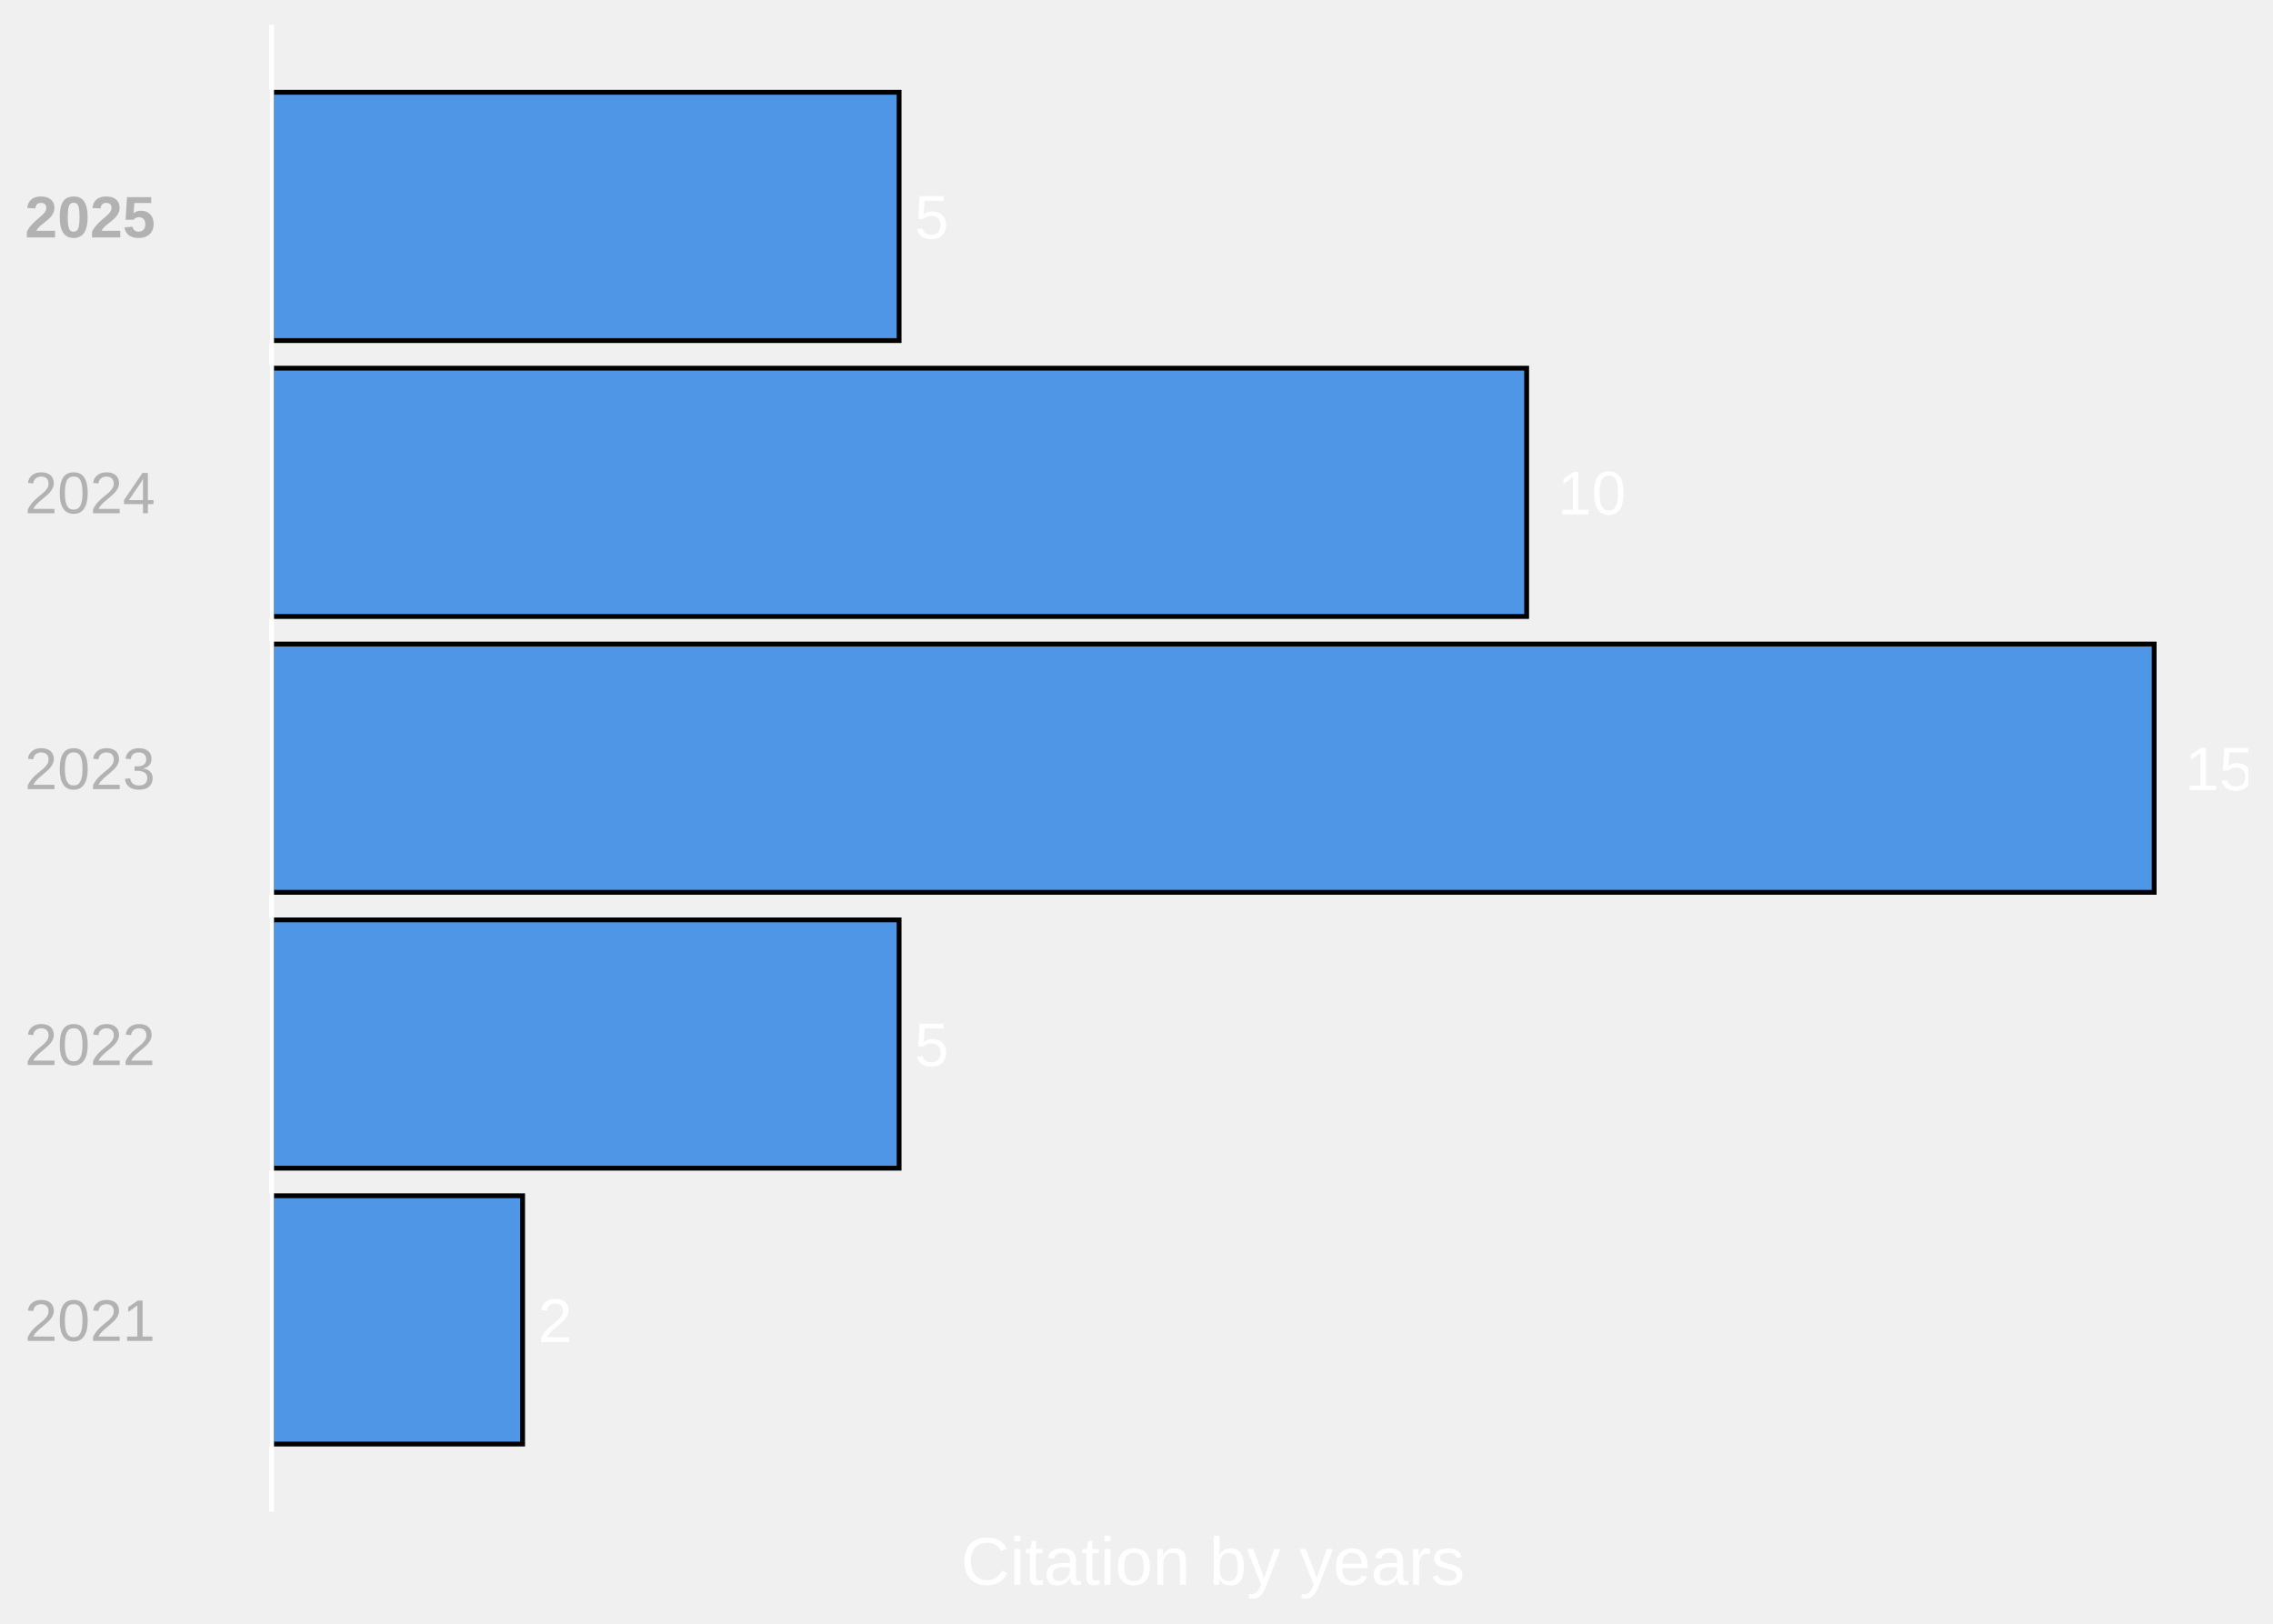
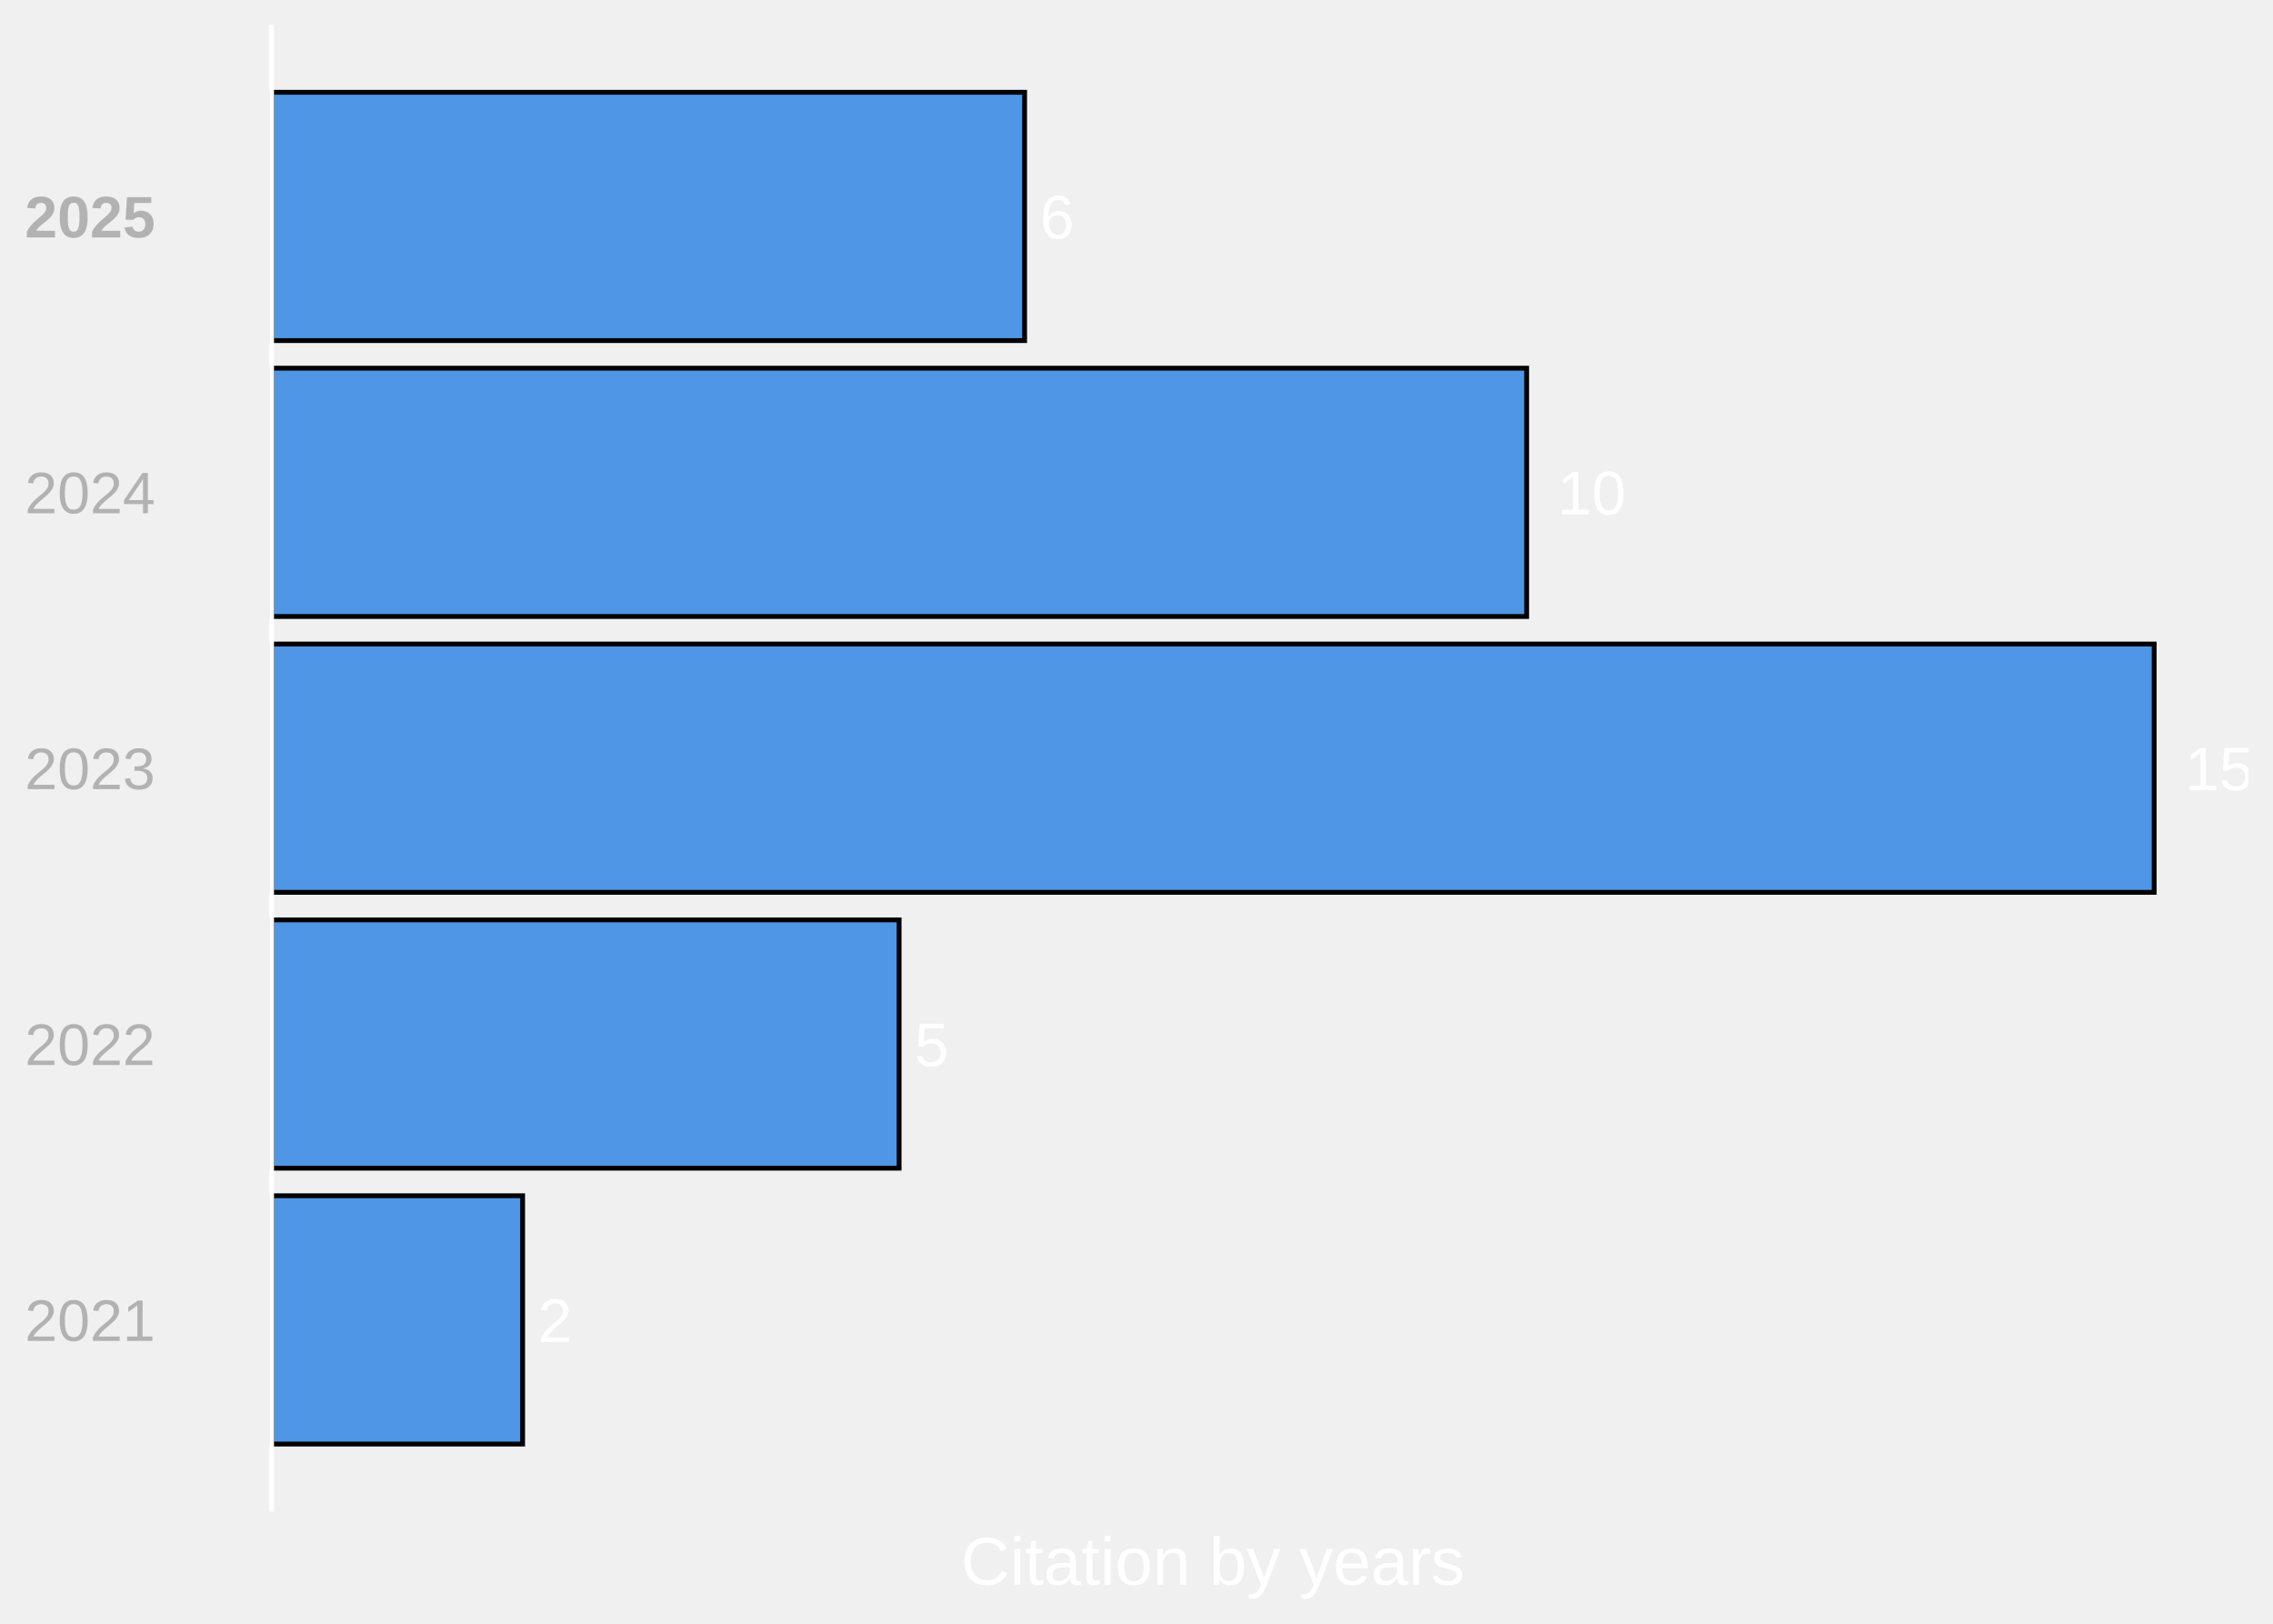
<svg xmlns="http://www.w3.org/2000/svg" width="504.00pt" height="360.00pt" viewBox="0 0 504.00 360.00">
  <g class="svglite">
    <defs>
      <style type="text/css">
    .svglite line, .svglite polyline, .svglite polygon, .svglite path, .svglite rect, .svglite circle {
      fill: none;
      stroke: #000000;
      stroke-linecap: round;
      stroke-linejoin: round;
      stroke-miterlimit: 10.00;
    }
    .svglite text {
      white-space: pre;
    }
    .svglite g.glyphgroup path {
      fill: inherit;
      stroke: none;
    }
  </style>
    </defs>
    <rect width="100%" height="100%" style="stroke: none; fill: none;" />
    <defs>
      <clipPath id="cpMC4wMHw1MDQuMDB8MC4wMHwzNjAuMDA=">
        <rect x="0.00" y="0.00" width="504.00" height="360.00" />
      </clipPath>
    </defs>
    <g clip-path="url(#cpMC4wMHw1MDQuMDB8MC4wMHwzNjAuMDA=)">
</g>
    <defs>
      <clipPath id="cpMzkuMzV8NDk4LjUyfDUuNDh8MzM1LjE0">
        <rect x="39.35" y="5.48" width="459.17" height="329.66" />
      </clipPath>
    </defs>
    <g clip-path="url(#cpMzkuMzV8NDk4LjUyfDUuNDh8MzM1LjE0)">
      <rect x="60.22" y="265.11" width="55.66" height="55.05" style="stroke-width: 1.07; stroke-linecap: butt; stroke-linejoin: miter; fill: #2780E3; fill-opacity: 0.80;" />
      <rect x="60.22" y="203.95" width="139.14" height="55.05" style="stroke-width: 1.07; stroke-linecap: butt; stroke-linejoin: miter; fill: #2780E3; fill-opacity: 0.80;" />
      <rect x="60.22" y="142.79" width="417.43" height="55.05" style="stroke-width: 1.07; stroke-linecap: butt; stroke-linejoin: miter; fill: #2780E3; fill-opacity: 0.80;" />
      <rect x="60.22" y="81.63" width="278.29" height="55.05" style="stroke-width: 1.07; stroke-linecap: butt; stroke-linejoin: miter; fill: #2780E3; fill-opacity: 0.80;" />
-       <rect x="60.22" y="20.46" width="139.14" height="55.05" style="stroke-width: 1.07; stroke-linecap: butt; stroke-linejoin: miter; fill: #2780E3; fill-opacity: 0.80;" />
+       <rect x="60.22" y="20.46" width="166.97" height="55.05" style="stroke-width: 1.07; stroke-linecap: butt; stroke-linejoin: miter; fill: #2780E3; fill-opacity: 0.80;" />
      <text x="119.29" y="297.52" style="font-size: 13.66px;fill: #FFFFFF; font-family: &quot;Arial&quot;;" textLength="7.59px" lengthAdjust="spacingAndGlyphs">2</text>
      <text x="202.78" y="236.36" style="font-size: 13.66px;fill: #FFFFFF; font-family: &quot;Arial&quot;;" textLength="7.59px" lengthAdjust="spacingAndGlyphs">5</text>
      <text x="484.48" y="175.20" style="font-size: 13.66px;fill: #FFFFFF; font-family: &quot;Arial&quot;;" textLength="15.19px" lengthAdjust="spacingAndGlyphs">15</text>
      <text x="345.34" y="114.04" style="font-size: 13.66px;fill: #FFFFFF; font-family: &quot;Arial&quot;;" textLength="15.19px" lengthAdjust="spacingAndGlyphs">10</text>
-       <text x="202.78" y="52.88" style="font-size: 13.66px;fill: #FFFFFF; font-family: &quot;Arial&quot;;" textLength="7.59px" lengthAdjust="spacingAndGlyphs">5</text>
+       <text x="230.61" y="52.88" style="font-size: 13.66px;fill: #FFFFFF; font-family: &quot;Arial&quot;;" textLength="7.59px" lengthAdjust="spacingAndGlyphs">6</text>
      <line x1="60.22" y1="335.14" x2="60.22" y2="5.48" style="stroke-width: 1.07; stroke: #FFFFFF; stroke-linecap: butt;" />
    </g>
    <g clip-path="url(#cpMC4wMHw1MDQuMDB8MC4wMHwzNjAuMDA=)">
      <text x="34.42" y="297.29" text-anchor="end" style="font-size: 13.00px;fill: #B2B2B2; font-family: &quot;Arial&quot;;" textLength="28.94px" lengthAdjust="spacingAndGlyphs">2021</text>
      <text x="34.42" y="236.12" text-anchor="end" style="font-size: 13.00px;fill: #B2B2B2; font-family: &quot;Arial&quot;;" textLength="28.94px" lengthAdjust="spacingAndGlyphs">2022</text>
      <text x="34.42" y="174.96" text-anchor="end" style="font-size: 13.00px;fill: #B2B2B2; font-family: &quot;Arial&quot;;" textLength="28.94px" lengthAdjust="spacingAndGlyphs">2023</text>
      <text x="34.42" y="113.80" text-anchor="end" style="font-size: 13.00px;fill: #B2B2B2; font-family: &quot;Arial&quot;;" textLength="28.94px" lengthAdjust="spacingAndGlyphs">2024</text>
      <text x="34.42" y="52.64" text-anchor="end" style="font-size: 13.00px; font-weight: bold;fill: #B2B2B2; font-family: &quot;Arial&quot;;" textLength="28.94px" lengthAdjust="spacingAndGlyphs">2025</text>
      <text x="268.93" y="351.36" text-anchor="middle" style="font-size: 15.00px;fill: #FFFFFF; font-family: &quot;Arial&quot;;" textLength="111.73px" lengthAdjust="spacingAndGlyphs">Citation by years</text>
    </g>
  </g>
</svg>
